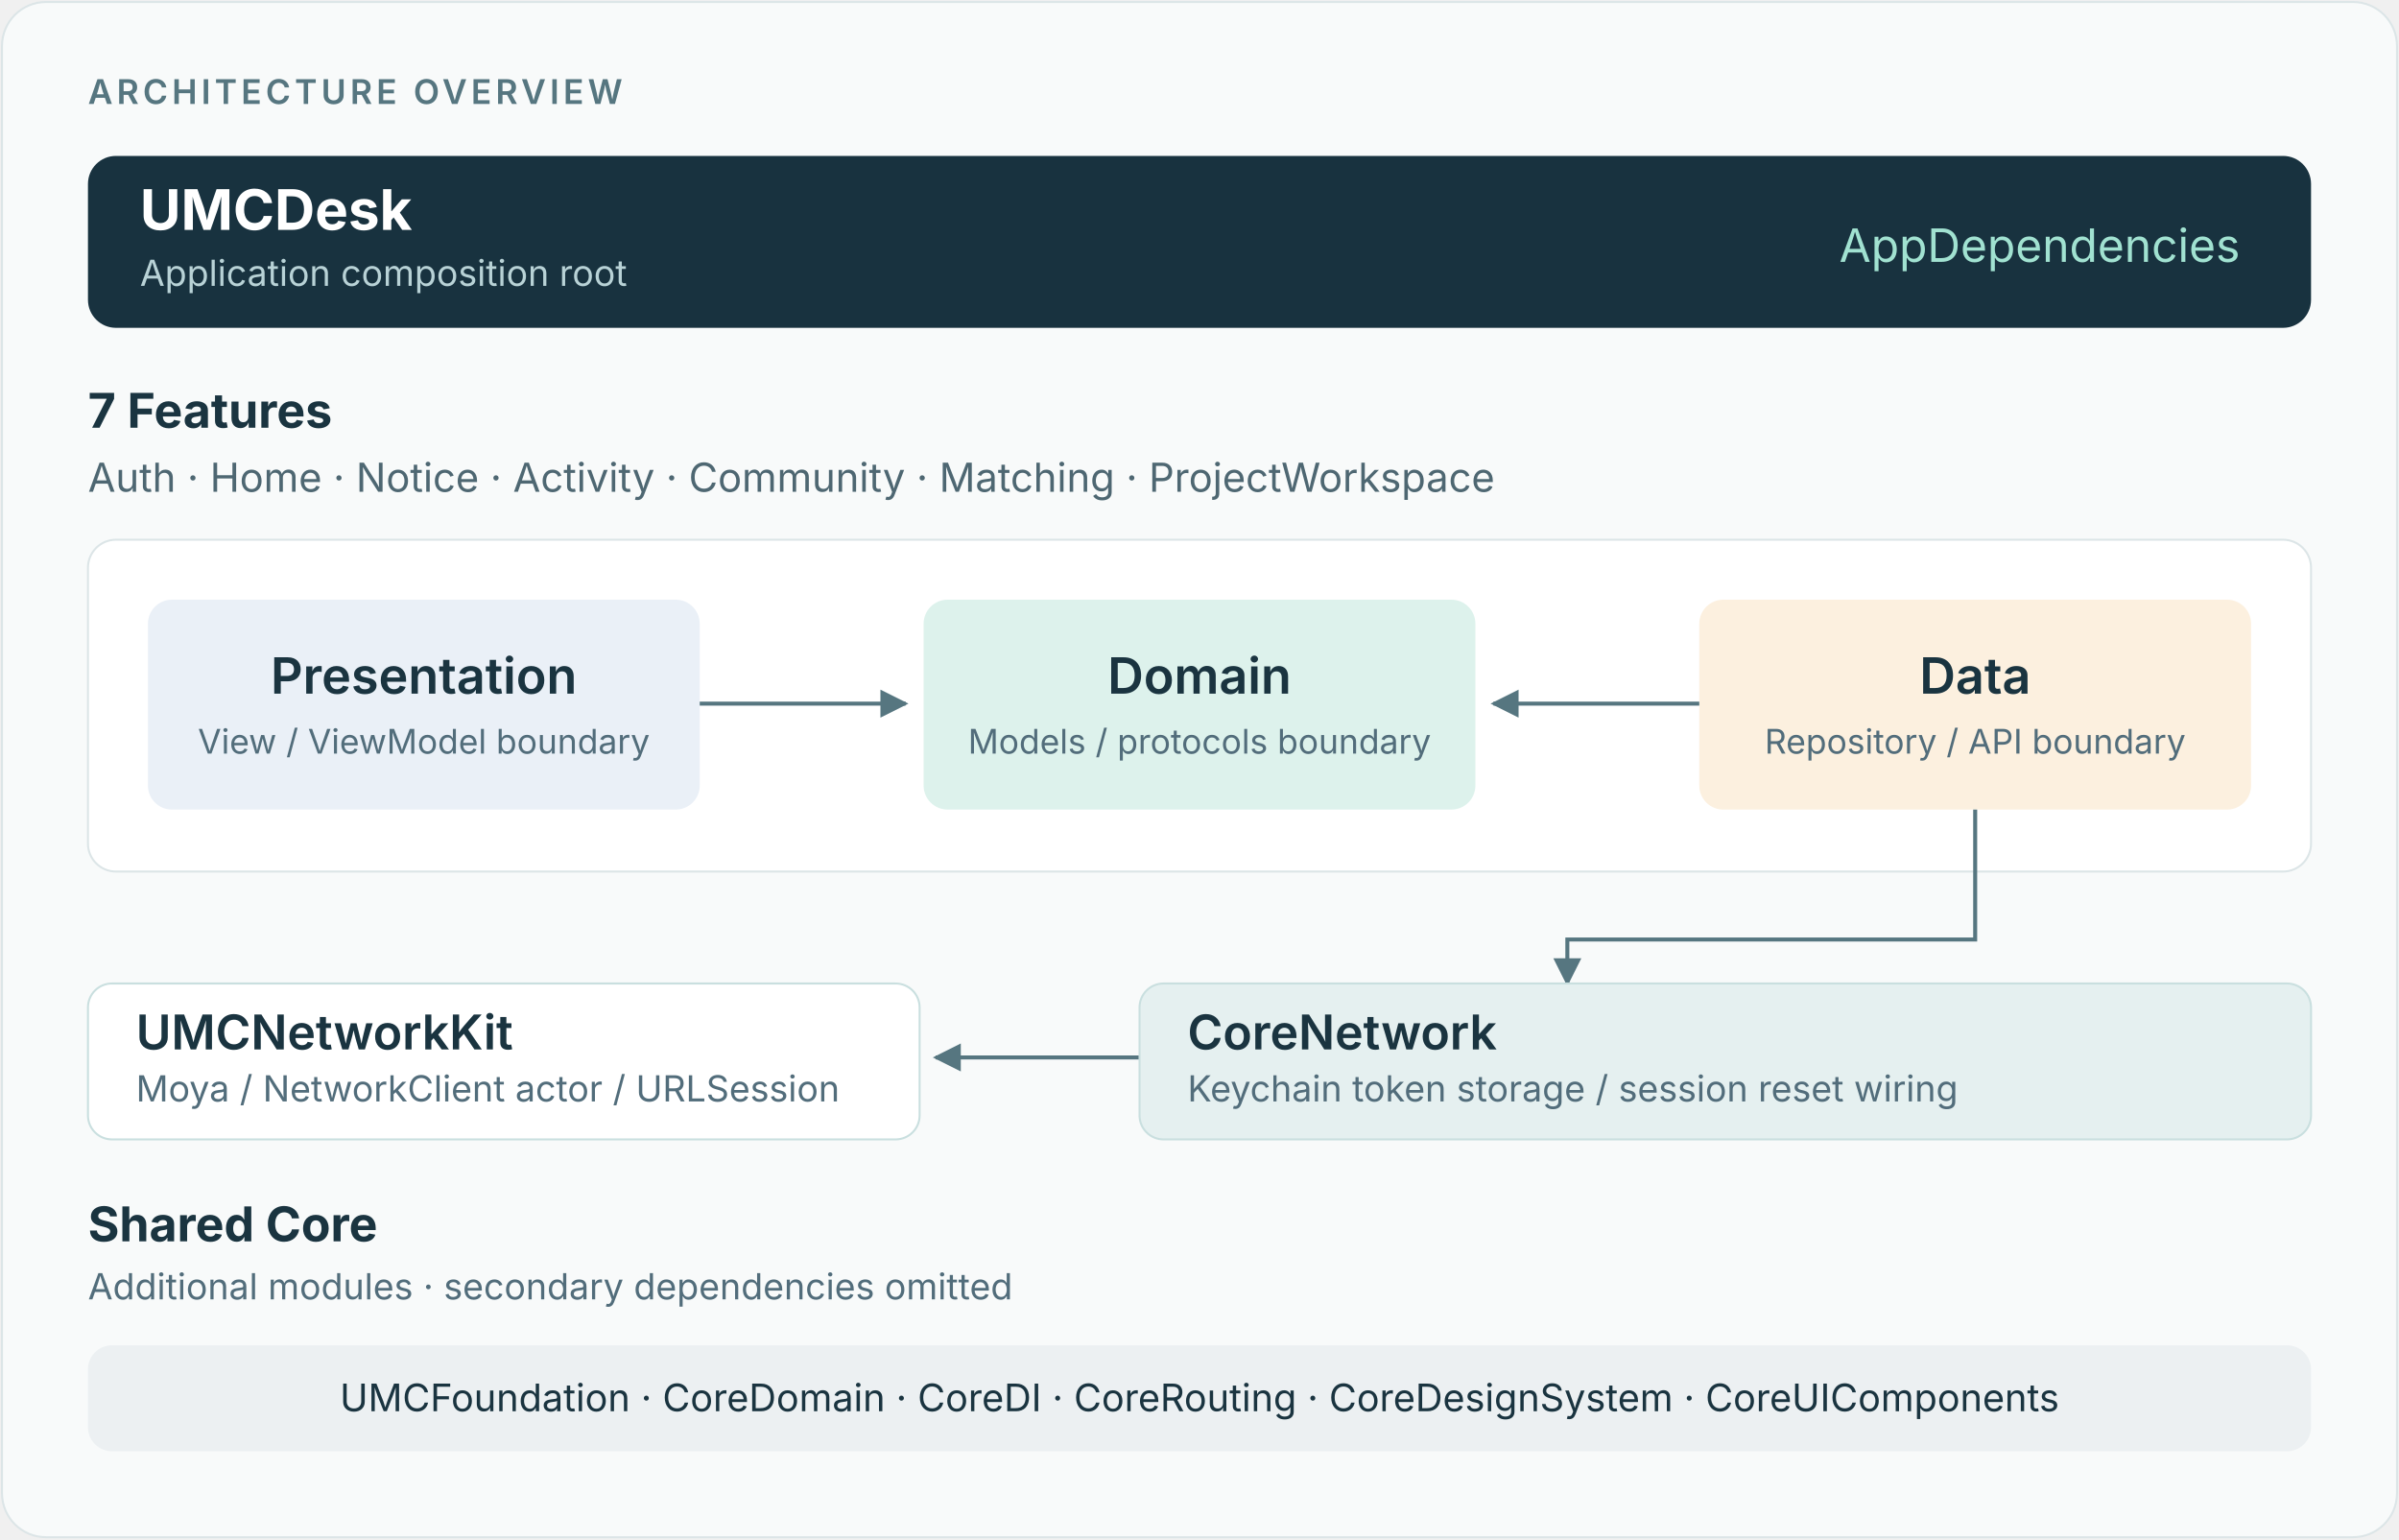
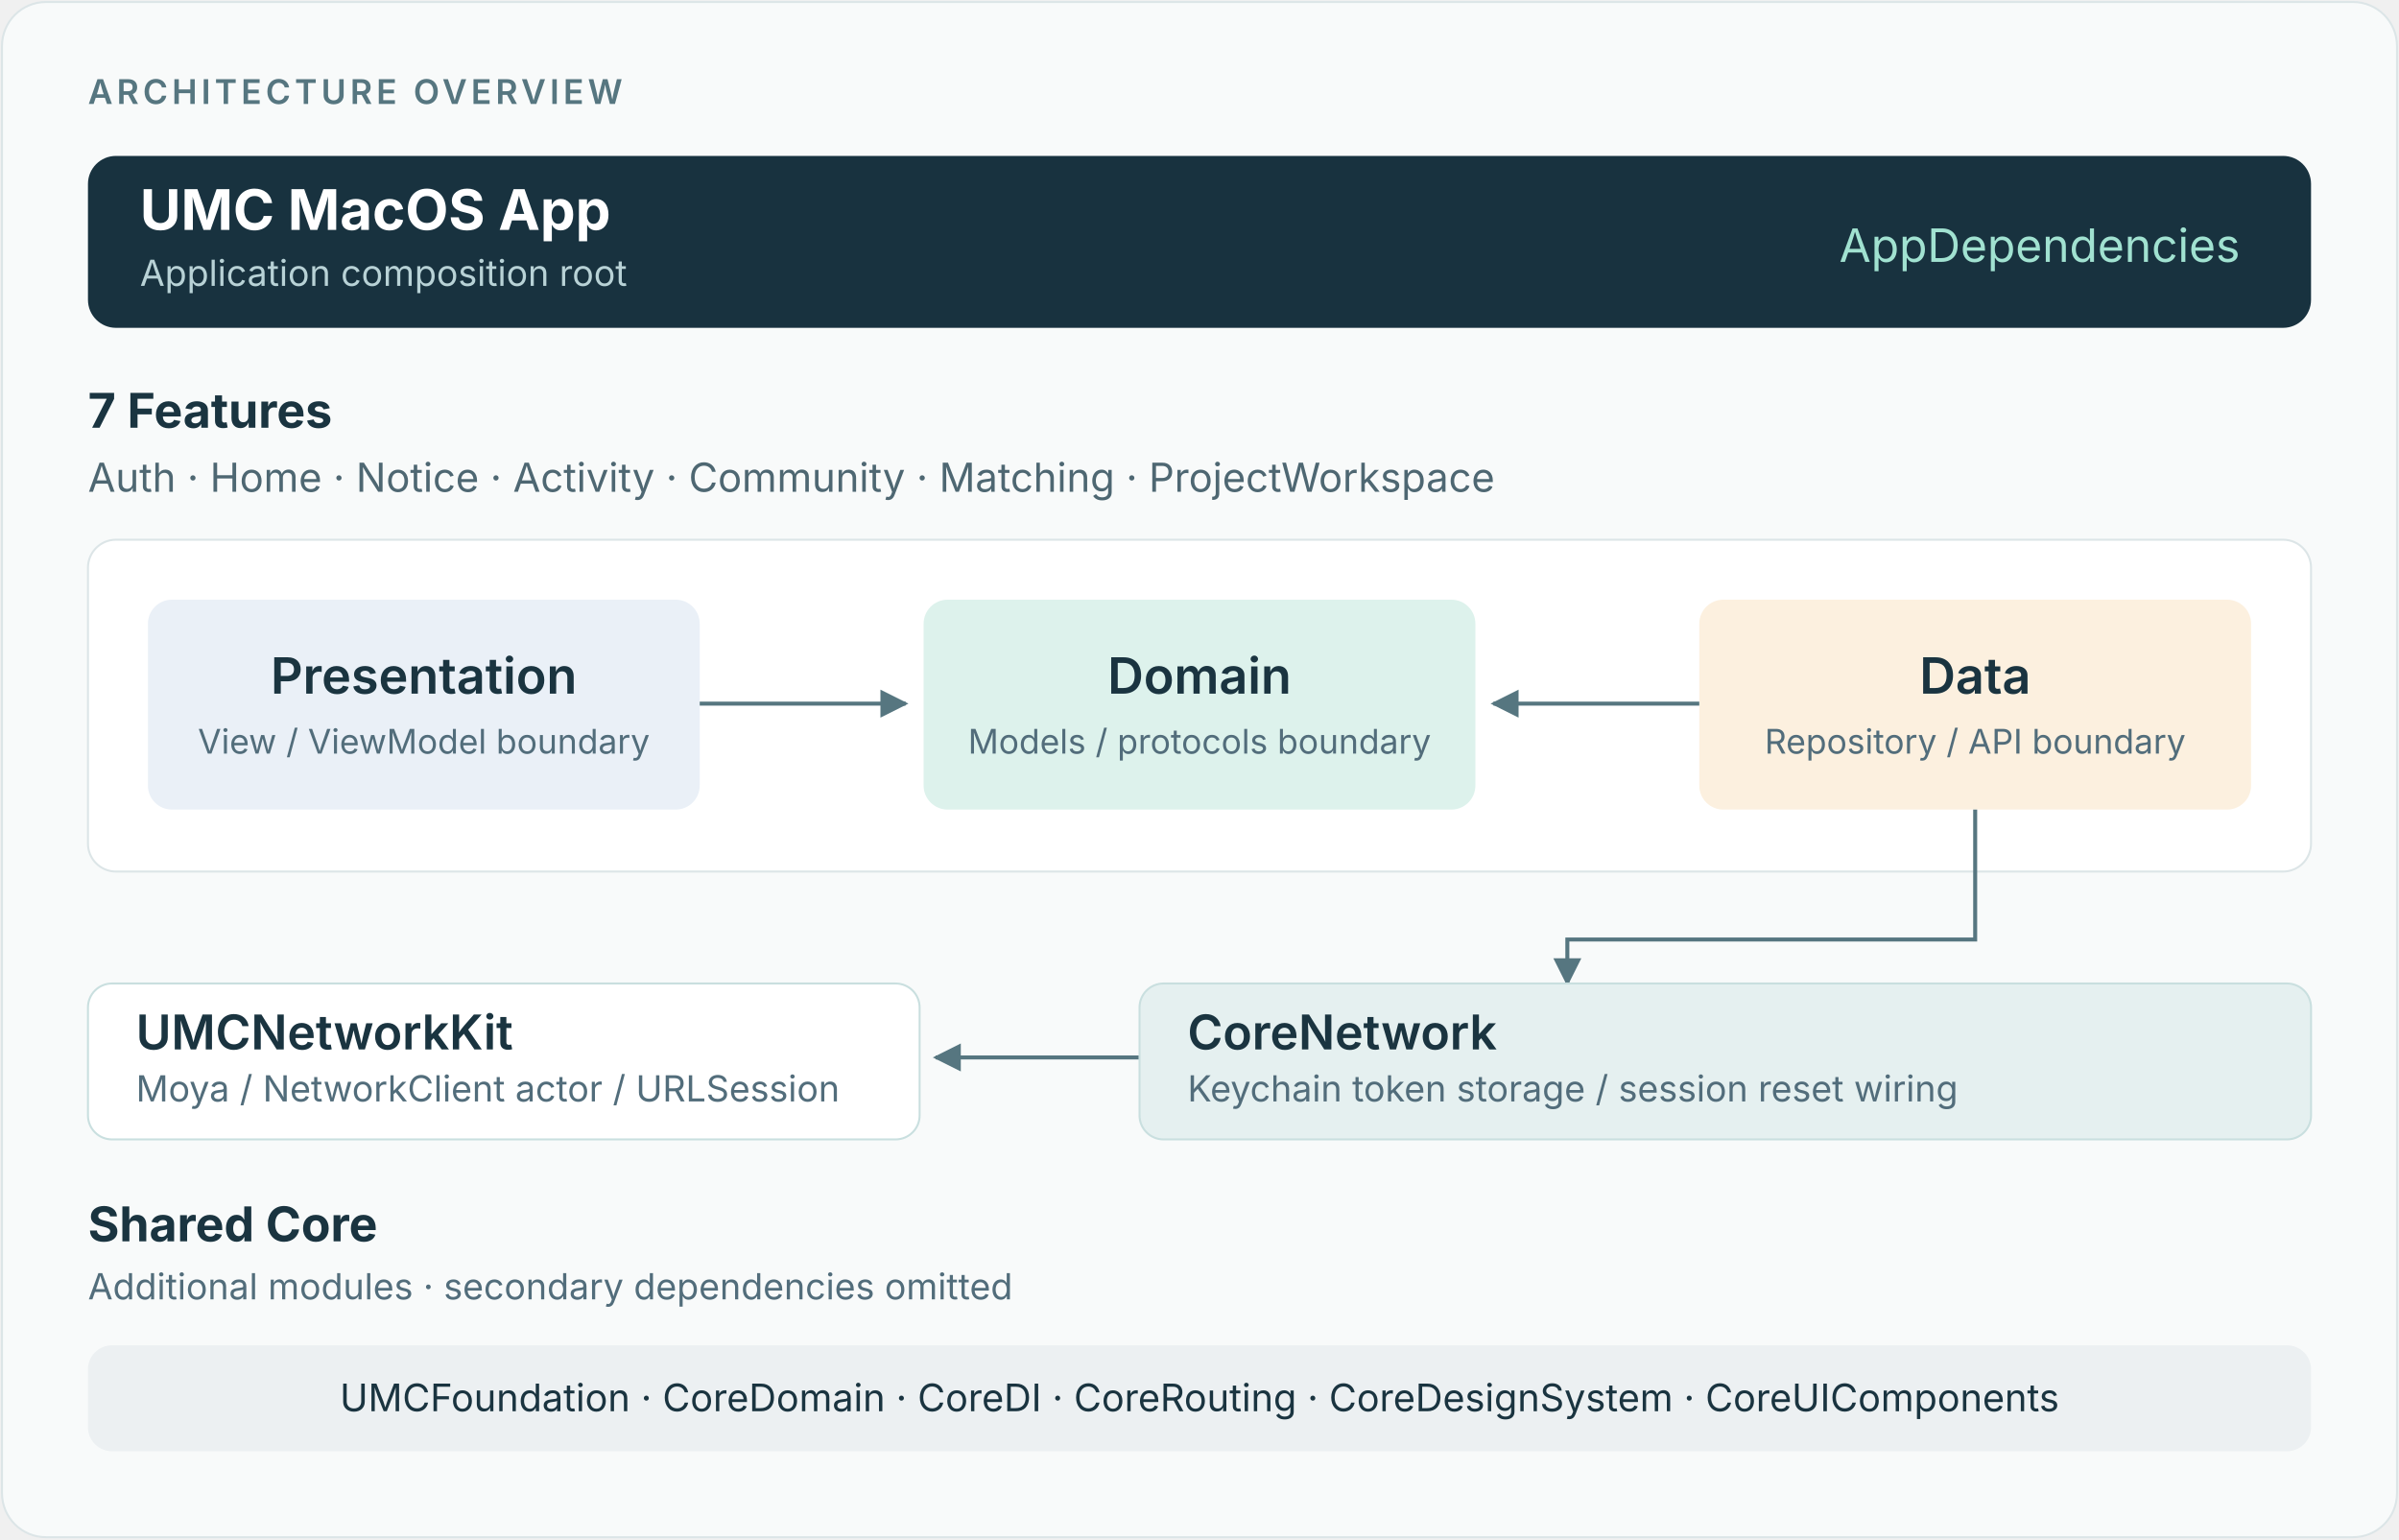
<svg xmlns="http://www.w3.org/2000/svg" width="1200" height="770" viewBox="0 0 1200 770" role="img" aria-labelledby="title desc">
  <defs>
    <marker id="arrow" viewBox="0 0 10 10" refX="9" refY="5" markerWidth="7" markerHeight="7" orient="auto-start-reverse">
      <path d="M0 0L10 5L0 10Z" fill="#567680" />
    </marker>
  </defs>
  <rect x="1" y="1" width="1198" height="768" rx="22" fill="#F8FAFA" stroke="#DCE5E7" />
  <g font-family="-apple-system, BlinkMacSystemFont, 'Segoe UI', sans-serif" fill="#1A3440">
    <text x="44" y="52" font-size="17" font-weight="600" letter-spacing="2" fill="#567680">ARCHITECTURE OVERVIEW</text>
    <rect x="44" y="78" width="1112" height="86" rx="14" fill="#18323F" />
-     <text x="70" y="115" font-size="28" font-weight="700" fill="#FFFFFF">UMCDesk</text>
+     <text x="70" y="115" font-size="28" font-weight="700" fill="#FFFFFF">UMC MacOS App</text>
    <text x="70" y="143" font-size="18" fill="#B8D2D6">Application composition root</text>
    <text x="920" y="131" font-size="23" fill="#A1E2D1">AppDependencies</text>
    <text x="44" y="214" font-size="24" font-weight="700">7 Features</text>
    <text x="44" y="246" font-size="20" fill="#4E6772">Auth · Home · Notice · Activity · Community · Matching · ProjectWorkspace</text>
    <rect x="44" y="270" width="1112" height="166" rx="14" fill="#FFFFFF" stroke="#DCE5E7" />
    <rect x="74" y="300" width="276" height="105" rx="12" fill="#EAF0F7" />
    <text x="212" y="347" text-anchor="middle" font-size="25" font-weight="600">Presentation</text>
    <text x="212" y="377" text-anchor="middle" font-size="17" fill="#526D7B">View / ViewModel boundary</text>
    <rect x="462" y="300" width="276" height="105" rx="12" fill="#DDF2EC" />
    <text x="600" y="347" text-anchor="middle" font-size="25" font-weight="600">Domain</text>
    <text x="600" y="377" text-anchor="middle" font-size="17" fill="#526D7B">Models / protocols boundary</text>
    <rect x="850" y="300" width="276" height="105" rx="12" fill="#FCF0DF" />
    <text x="988" y="347" text-anchor="middle" font-size="25" font-weight="600">Data</text>
    <text x="988" y="377" text-anchor="middle" font-size="17" fill="#526D7B">Repository / API boundary</text>
    <g fill="none" stroke="#567680" stroke-width="2" marker-end="url(#arrow)">
      <path d="M350 352H453" />
      <path d="M850 352H747" />
      <path d="M988 405V470H784V492" />
      <path d="M570 529H468" />
    </g>
    <rect x="570" y="492" width="586" height="78" rx="12" fill="#E5F0F0" stroke="#C9DFDF" />
    <text x="594" y="525" font-size="24" font-weight="600">CoreNetwork</text>
    <text x="594" y="551" font-size="18" fill="#526D7B">Keychain token storage / session reset wiring</text>
    <rect x="44" y="492" width="416" height="78" rx="12" fill="#FFFFFF" stroke="#C9DFDF" />
    <text x="68" y="525" font-size="24" font-weight="600">UMCNetworkKit</text>
    <text x="68" y="551" font-size="18" fill="#526D7B">Moya / NetworkClient actor / URLSession</text>
    <text x="44" y="621" font-size="24" font-weight="700">Shared Core</text>
    <text x="44" y="650" font-size="18" fill="#526D7B">Additional modules · secondary dependencies omitted</text>
    <rect x="44" y="673" width="1112" height="53" rx="12" fill="#ECF0F2" />
    <text x="600" y="706" text-anchor="middle" font-size="19">UMCFoundation · CoreDomain · CoreDI · CoreRouting · CoreDesignSystem · CoreUIComponents</text>
  </g>
</svg>
